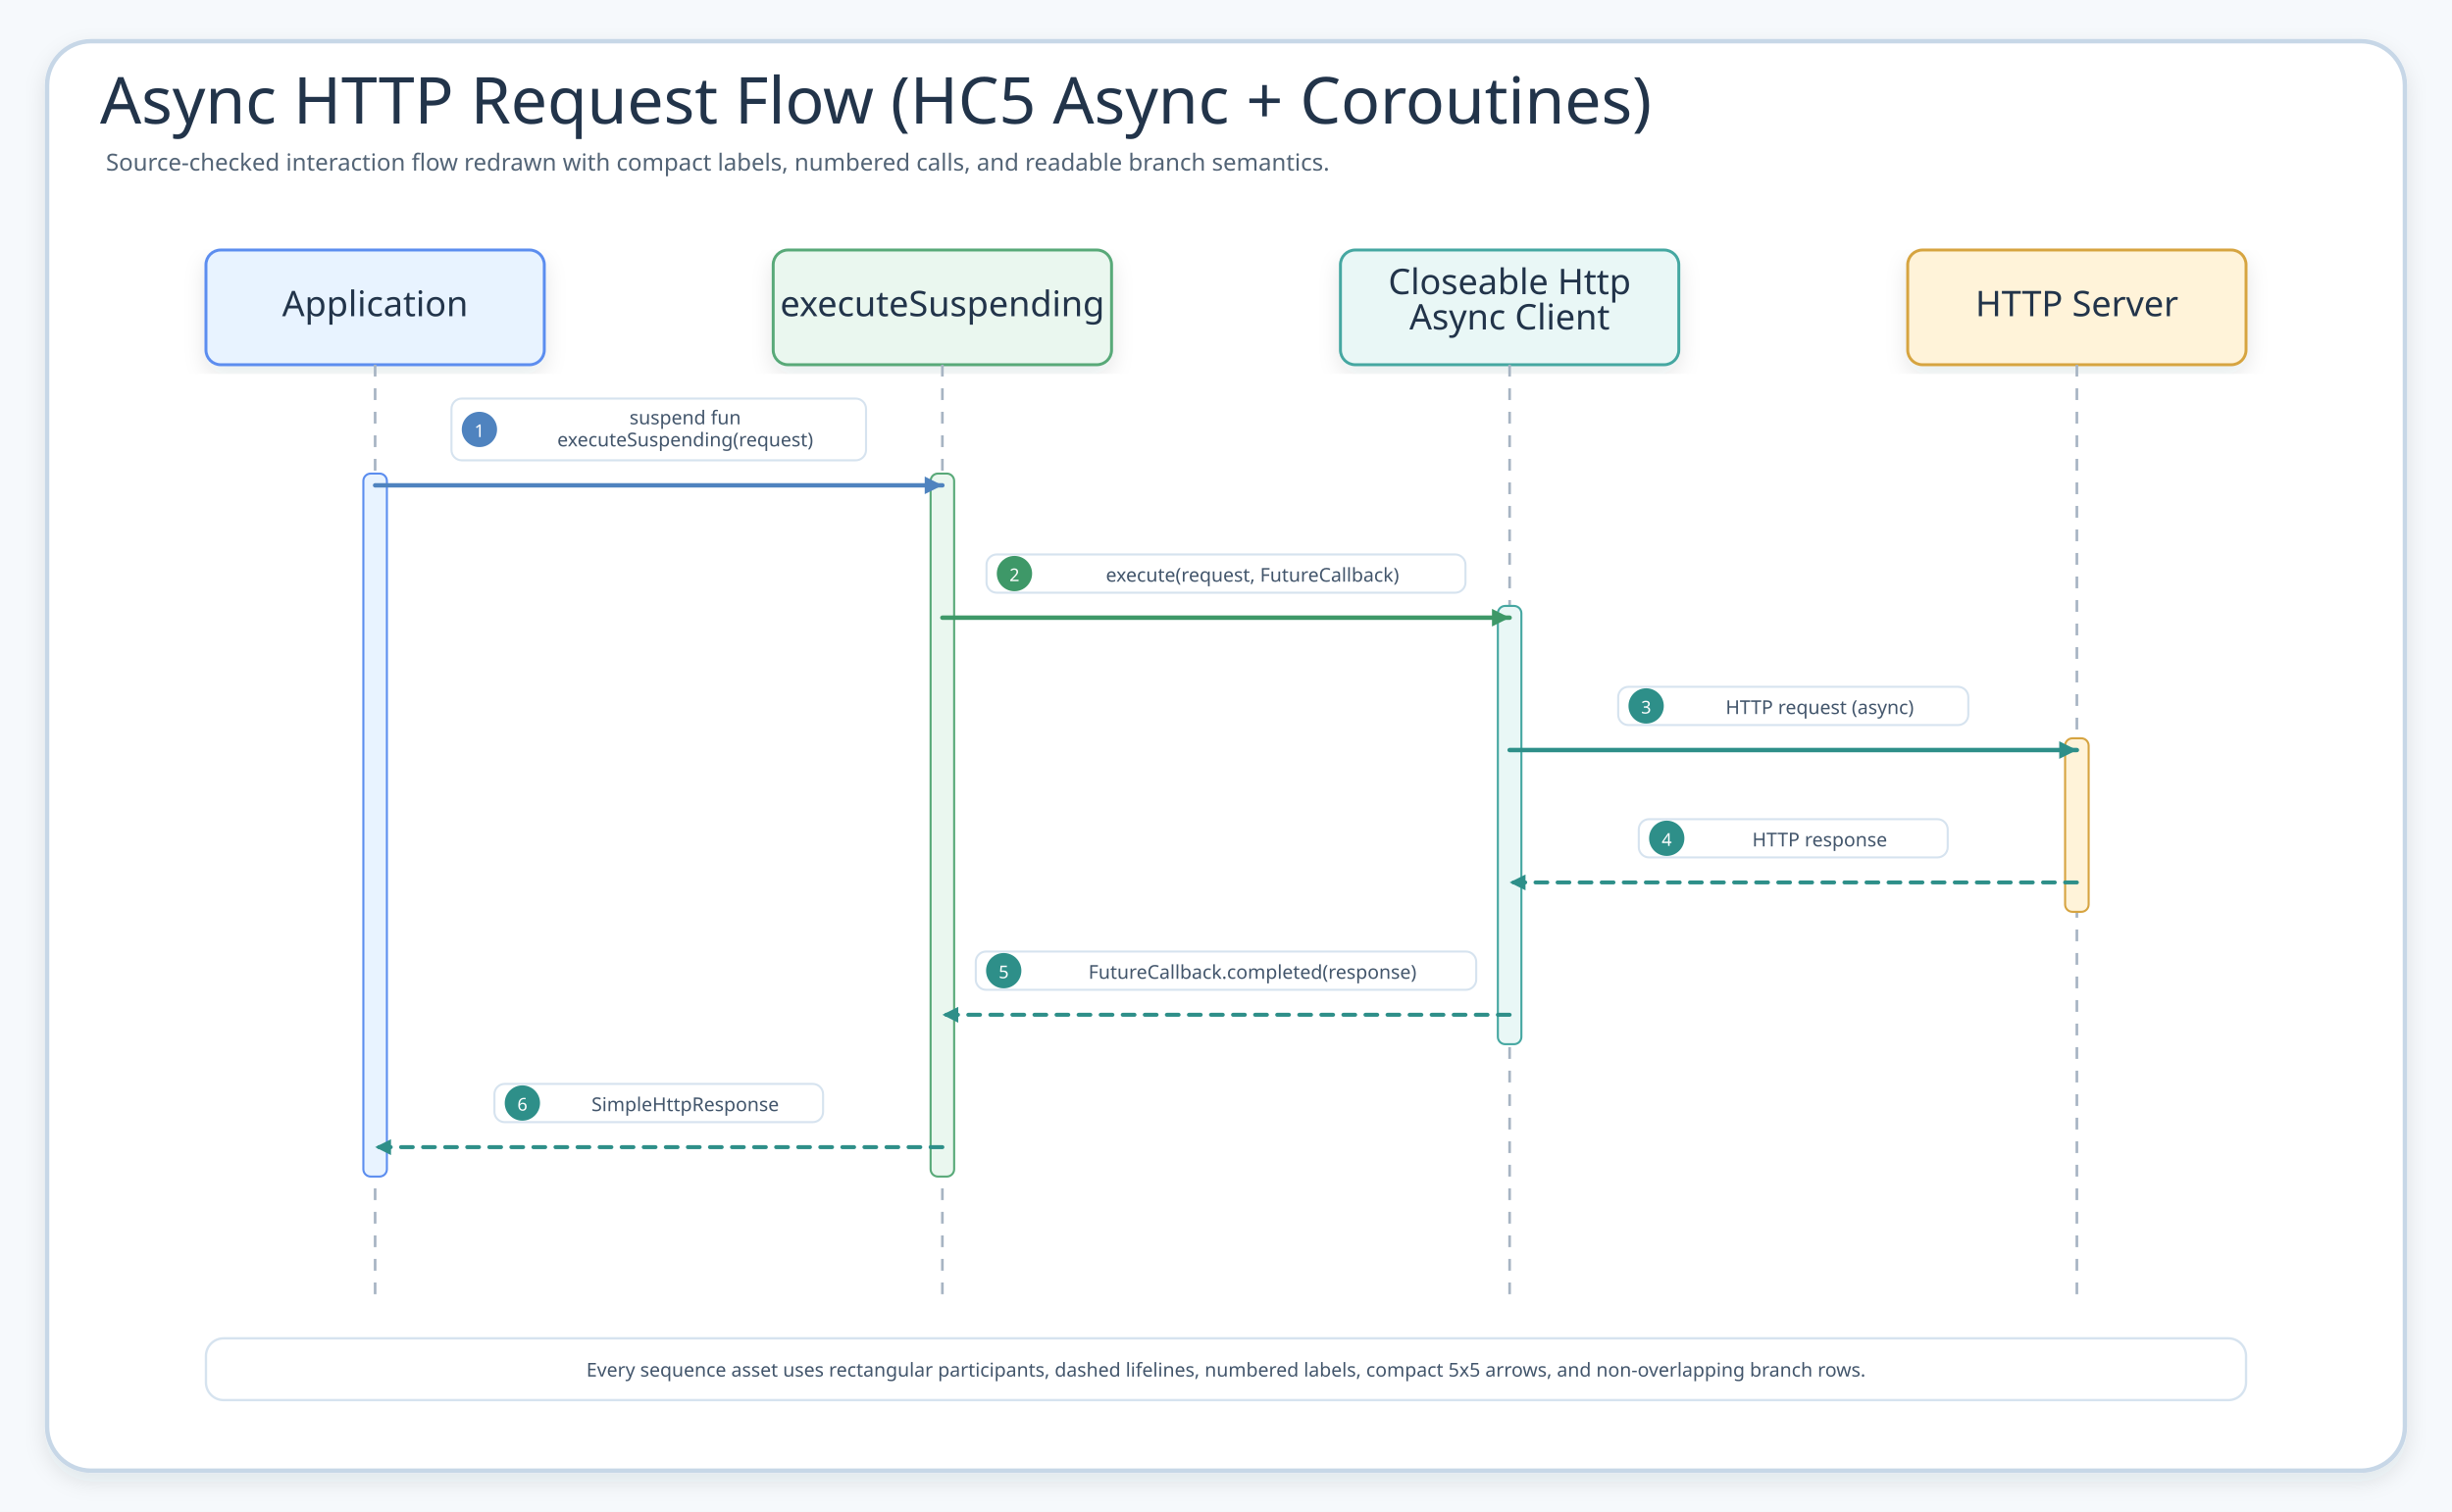
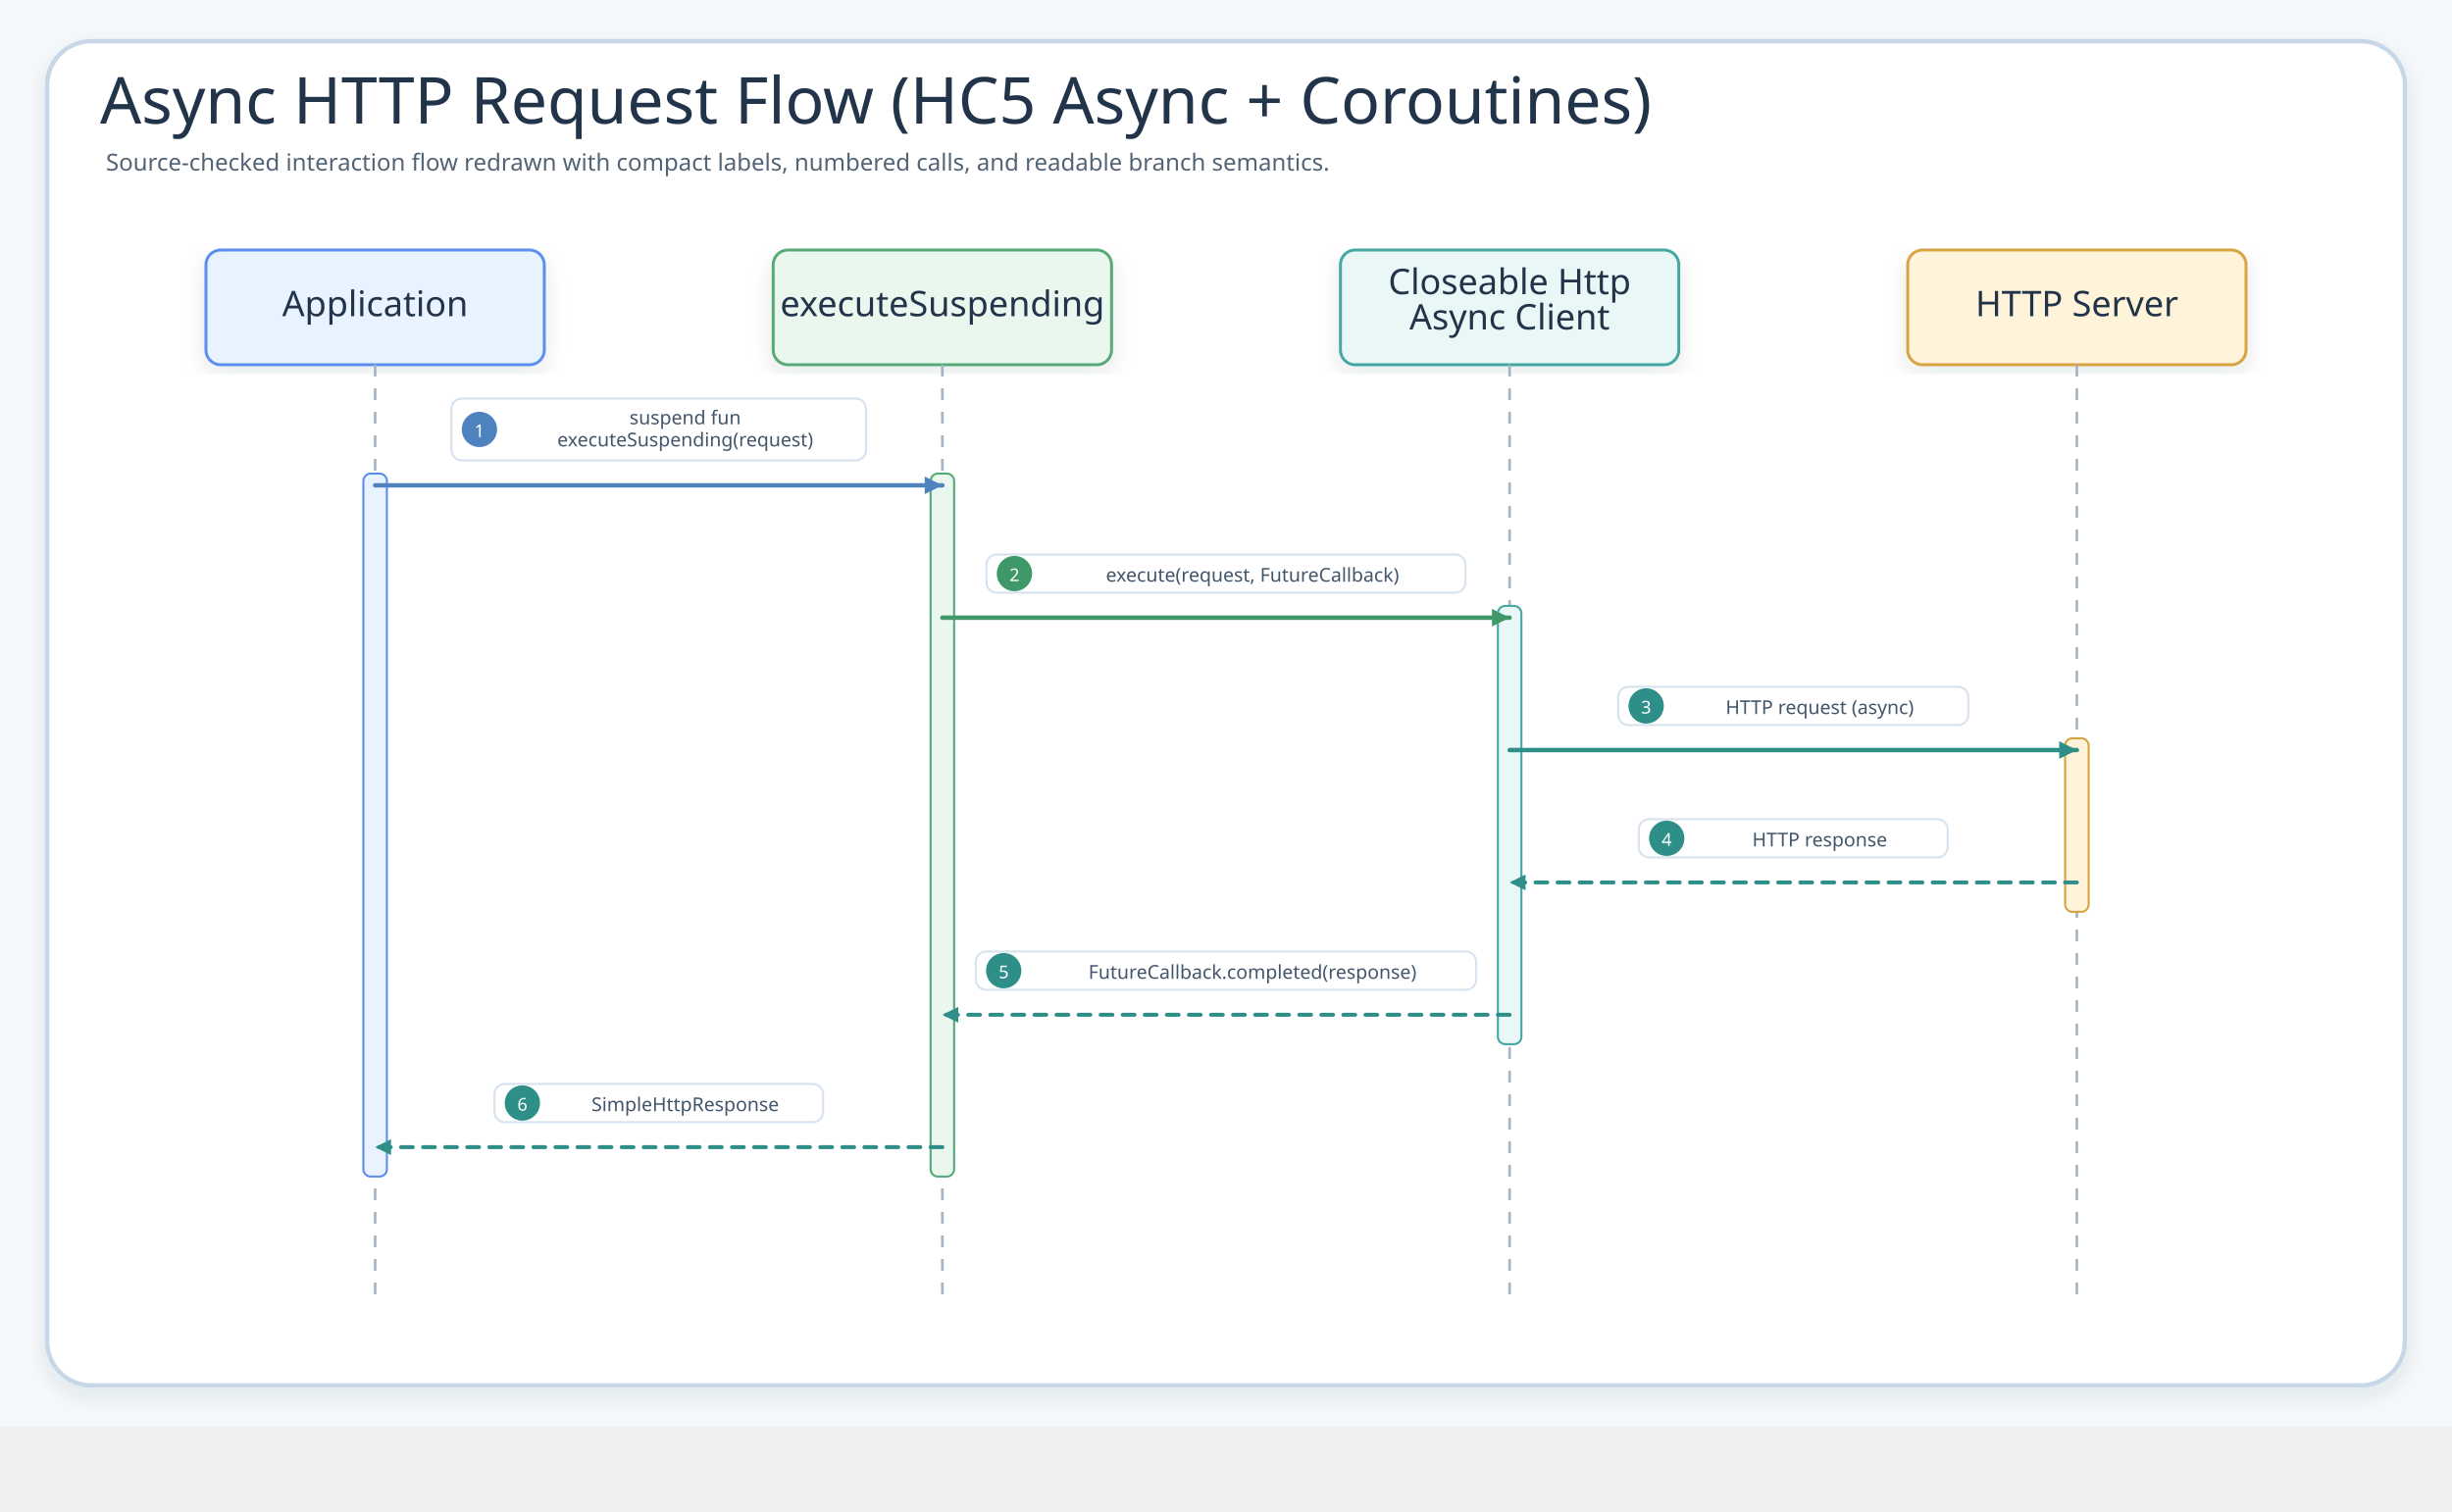
<svg xmlns="http://www.w3.org/2000/svg" width="1666.8" height="1028" viewBox="0 0 1666.8 1028" role="img" aria-label="Async HTTP Request Flow (HC5 Async + Coroutines)">
  <defs>
    <filter id="shadow" x="-8%" y="-8%" width="116%" height="116%">
      <feDropShadow dx="0" dy="6" stdDeviation="7" flood-color="#203040" flood-opacity="0.10" />
    </filter>
    <marker id="seqArrow-blue" markerWidth="5" markerHeight="5" refX="4.5" refY="2.5" orient="auto" markerUnits="strokeWidth">
      <path d="M 0.5 0.5 L 4.5 2.5 L 0.5 4.5 Z" fill="#4F83BF" />
    </marker>
    <marker id="seqArrow-green" markerWidth="5" markerHeight="5" refX="4.5" refY="2.5" orient="auto" markerUnits="strokeWidth">
      <path d="M 0.5 0.5 L 4.5 2.5 L 0.5 4.5 Z" fill="#3E9868" />
    </marker>
    <marker id="seqArrow-teal" markerWidth="5" markerHeight="5" refX="4.5" refY="2.5" orient="auto" markerUnits="strokeWidth">
      <path d="M 0.5 0.5 L 4.5 2.5 L 0.5 4.5 Z" fill="#2E8F89" />
    </marker>
    <marker id="seqArrow-amber" markerWidth="5" markerHeight="5" refX="4.5" refY="2.5" orient="auto" markerUnits="strokeWidth">
      <path d="M 0.5 0.5 L 4.5 2.5 L 0.5 4.5 Z" fill="#B9851B" />
    </marker>
    <marker id="seqArrow-pink" markerWidth="5" markerHeight="5" refX="4.5" refY="2.5" orient="auto" markerUnits="strokeWidth">
      <path d="M 0.5 0.5 L 4.5 2.5 L 0.5 4.5 Z" fill="#C94D68" />
    </marker>
    <marker id="seqArrow-purple" markerWidth="5" markerHeight="5" refX="4.5" refY="2.5" orient="auto" markerUnits="strokeWidth">
      <path d="M 0.5 0.5 L 4.5 2.5 L 0.5 4.5 Z" fill="#755BC6" />
    </marker>
    <marker id="seqArrow-gray" markerWidth="5" markerHeight="5" refX="4.5" refY="2.5" orient="auto" markerUnits="strokeWidth">
      <path d="M 0.5 0.5 L 4.5 2.5 L 0.5 4.5 Z" fill="#758297" />
    </marker>
    <style>
    .canvas{fill:#F6F9FC}.frame{fill:#fff;stroke:#C7D7E7;stroke-width:3;filter:url(#shadow)}
    .title{font-family:"Architects Daughter";font-size:44px;fill:#22344A}.subtitle{font-family:"Comic Mono";font-size:16px;fill:#536476}
    .card{filter:url(#shadow);stroke-width:2}.cardTitle{font-family:"Architects Daughter";font-size:24px;fill:#22344A}.detail{font-family:"Comic Mono";font-size:13px;fill:#42556B}
    .lifeline{stroke:#A7B4C3;stroke-width:1.8;stroke-dasharray:8 8}.seq{fill:none;stroke-width:3;stroke-linecap:round}.seqReturn{fill:none;stroke-width:2.7;stroke-linecap:round;stroke-dasharray:8 7}
    .labelPill{fill:#fff;stroke:#D6E3EF;stroke-width:1.4}.altBox{fill:#FFFFFF;fill-opacity:.42;stroke:#D6A441;stroke-width:1.8;stroke-dasharray:8 8}
  </style>
  </defs>
-   <rect class="canvas" width="1666.8" height="1028" />
-   <rect class="frame" x="32" y="28" width="1602.8" height="972" rx="30" />
+   <rect class="canvas" width="1666.8" height="970" />
+   <rect class="frame" x="32" y="28" width="1602.8" height="914" rx="30" />
  <text class="title" x="68" y="84">Async HTTP Request Flow (HC5 Async + Coroutines)</text>
  <text class="subtitle" x="72" y="116">Source-checked interaction flow redrawn with compact labels, numbered calls, and readable branch semantics.</text>
  <g id="seq-application">
    <rect class="card" x="140" y="170" width="230" height="78" rx="10" fill="#E8F3FF" stroke="#5B8DEF" />
    <text class="cardTitle" x="255" y="215" text-anchor="middle">Application</text>
    <line class="lifeline" x1="255" y1="248" x2="255" y2="886" />
  </g>
  <g id="seq-executesuspending">
    <rect class="card" x="525.6" y="170" width="230" height="78" rx="10" fill="#EAF7EF" stroke="#58A978" />
    <text class="cardTitle" x="640.6" y="215" text-anchor="middle">executeSuspending</text>
    <line class="lifeline" x1="640.6" y1="248" x2="640.6" y2="886" />
  </g>
  <g id="seq-closeable-http-async-client">
    <rect class="card" x="911.2" y="170" width="230" height="78" rx="10" fill="#E9F7F6" stroke="#45A7A1" />
    <text class="cardTitle" x="1026.2" y="200" text-anchor="middle">Closeable Http</text>
    <text class="cardTitle" x="1026.2" y="224" text-anchor="middle">Async Client</text>
    <line class="lifeline" x1="1026.2" y1="248" x2="1026.2" y2="886" />
  </g>
  <g id="seq-http-server">
    <rect class="card" x="1296.8" y="170" width="230" height="78" rx="10" fill="#FFF3D9" stroke="#D6A441" />
    <text class="cardTitle" x="1411.8" y="215" text-anchor="middle">HTTP Server</text>
    <line class="lifeline" x1="1411.8" y1="248" x2="1411.8" y2="886" />
  </g>
  <rect x="247" y="322" width="16" height="478" rx="5" fill="#E8F3FF" stroke="#5B8DEF" stroke-width="1.4" />
  <rect x="632.6" y="322" width="16" height="478" rx="5" fill="#EAF7EF" stroke="#58A978" stroke-width="1.4" />
  <rect x="1018.2" y="412" width="16" height="298" rx="5" fill="#E9F7F6" stroke="#45A7A1" stroke-width="1.4" />
  <rect x="1403.8" y="502" width="16" height="118" rx="5" fill="#FFF3D9" stroke="#D6A441" stroke-width="1.4" />
  <g id="m1">
    <rect class="labelPill" x="306.9" y="271" width="281.8" height="42" rx="7" />
    <circle cx="325.9" cy="292" r="12" fill="#4F83BF" />
    <text class="detail" x="325.9" y="293" text-anchor="middle" dominant-baseline="middle" style="fill:#fff;font-size:12px">1</text>
    <text class="detail" x="465.8" y="284" text-anchor="middle" dominant-baseline="middle">suspend fun</text>
    <text class="detail" x="465.8" y="299" text-anchor="middle" dominant-baseline="middle">executeSuspending(request)</text>
    <path class="seq" d="M255 330 L640.6 330" stroke="#4F83BF" marker-end="url(#seqArrow-blue)" />
  </g>
  <g id="m2">
    <rect class="labelPill" x="670.6" y="377" width="325.6" height="26" rx="7" />
    <circle cx="689.6" cy="390" r="12" fill="#3E9868" />
    <text class="detail" x="689.6" y="391" text-anchor="middle" dominant-baseline="middle" style="fill:#fff;font-size:12px">2</text>
    <text class="detail" x="851.4" y="391" text-anchor="middle" dominant-baseline="middle">execute(request, FutureCallback)</text>
    <path class="seq" d="M640.6 420 L1026.2 420" stroke="#3E9868" marker-end="url(#seqArrow-green)" />
  </g>
  <g id="m3">
    <rect class="labelPill" x="1100" y="467" width="238" height="26" rx="7" />
    <circle cx="1119" cy="480" r="12" fill="#2E8F89" />
    <text class="detail" x="1119" y="481" text-anchor="middle" dominant-baseline="middle" style="fill:#fff;font-size:12px">3</text>
    <text class="detail" x="1237" y="481" text-anchor="middle" dominant-baseline="middle">HTTP request (async)</text>
    <path class="seq" d="M1026.2 510 L1411.8 510" stroke="#2E8F89" marker-end="url(#seqArrow-teal)" />
  </g>
  <g id="m4">
    <rect class="labelPill" x="1114" y="557" width="210" height="26" rx="7" />
    <circle cx="1133" cy="570" r="12" fill="#2E8F89" />
    <text class="detail" x="1133" y="571" text-anchor="middle" dominant-baseline="middle" style="fill:#fff;font-size:12px">4</text>
    <text class="detail" x="1237" y="571" text-anchor="middle" dominant-baseline="middle">HTTP response</text>
    <path class="seqReturn" d="M1411.8 600 L1026.2 600" stroke="#2E8F89" marker-end="url(#seqArrow-teal)" />
  </g>
  <g id="m5">
    <rect class="labelPill" x="663.3" y="647" width="340.2" height="26" rx="7" />
    <circle cx="682.3" cy="660" r="12" fill="#2E8F89" />
    <text class="detail" x="682.3" y="661" text-anchor="middle" dominant-baseline="middle" style="fill:#fff;font-size:12px">5</text>
    <text class="detail" x="851.4" y="661" text-anchor="middle" dominant-baseline="middle">FutureCallback.completed(response)</text>
    <path class="seqReturn" d="M1026.2 690 L640.6 690" stroke="#2E8F89" marker-end="url(#seqArrow-teal)" />
  </g>
  <g id="m6">
    <rect class="labelPill" x="336.1" y="737" width="223.4" height="26" rx="7" />
    <circle cx="355.1" cy="750" r="12" fill="#2E8F89" />
    <text class="detail" x="355.1" y="751" text-anchor="middle" dominant-baseline="middle" style="fill:#fff;font-size:12px">6</text>
    <text class="detail" x="465.8" y="751" text-anchor="middle" dominant-baseline="middle">SimpleHttpResponse</text>
    <path class="seqReturn" d="M640.6 780 L255 780" stroke="#2E8F89" marker-end="url(#seqArrow-teal)" />
  </g>
-   <g>
-     <rect x="140" y="910" width="1386.8" height="42" rx="12" fill="#FFFFFF" stroke="#D6E3EF" stroke-width="1.6" />
-     <text class="detail" x="833.4" y="936" text-anchor="middle">Every sequence asset uses rectangular participants, dashed lifelines, numbered labels, compact 5x5 arrows, and non-overlapping branch rows.</text>
-   </g>
</svg>
